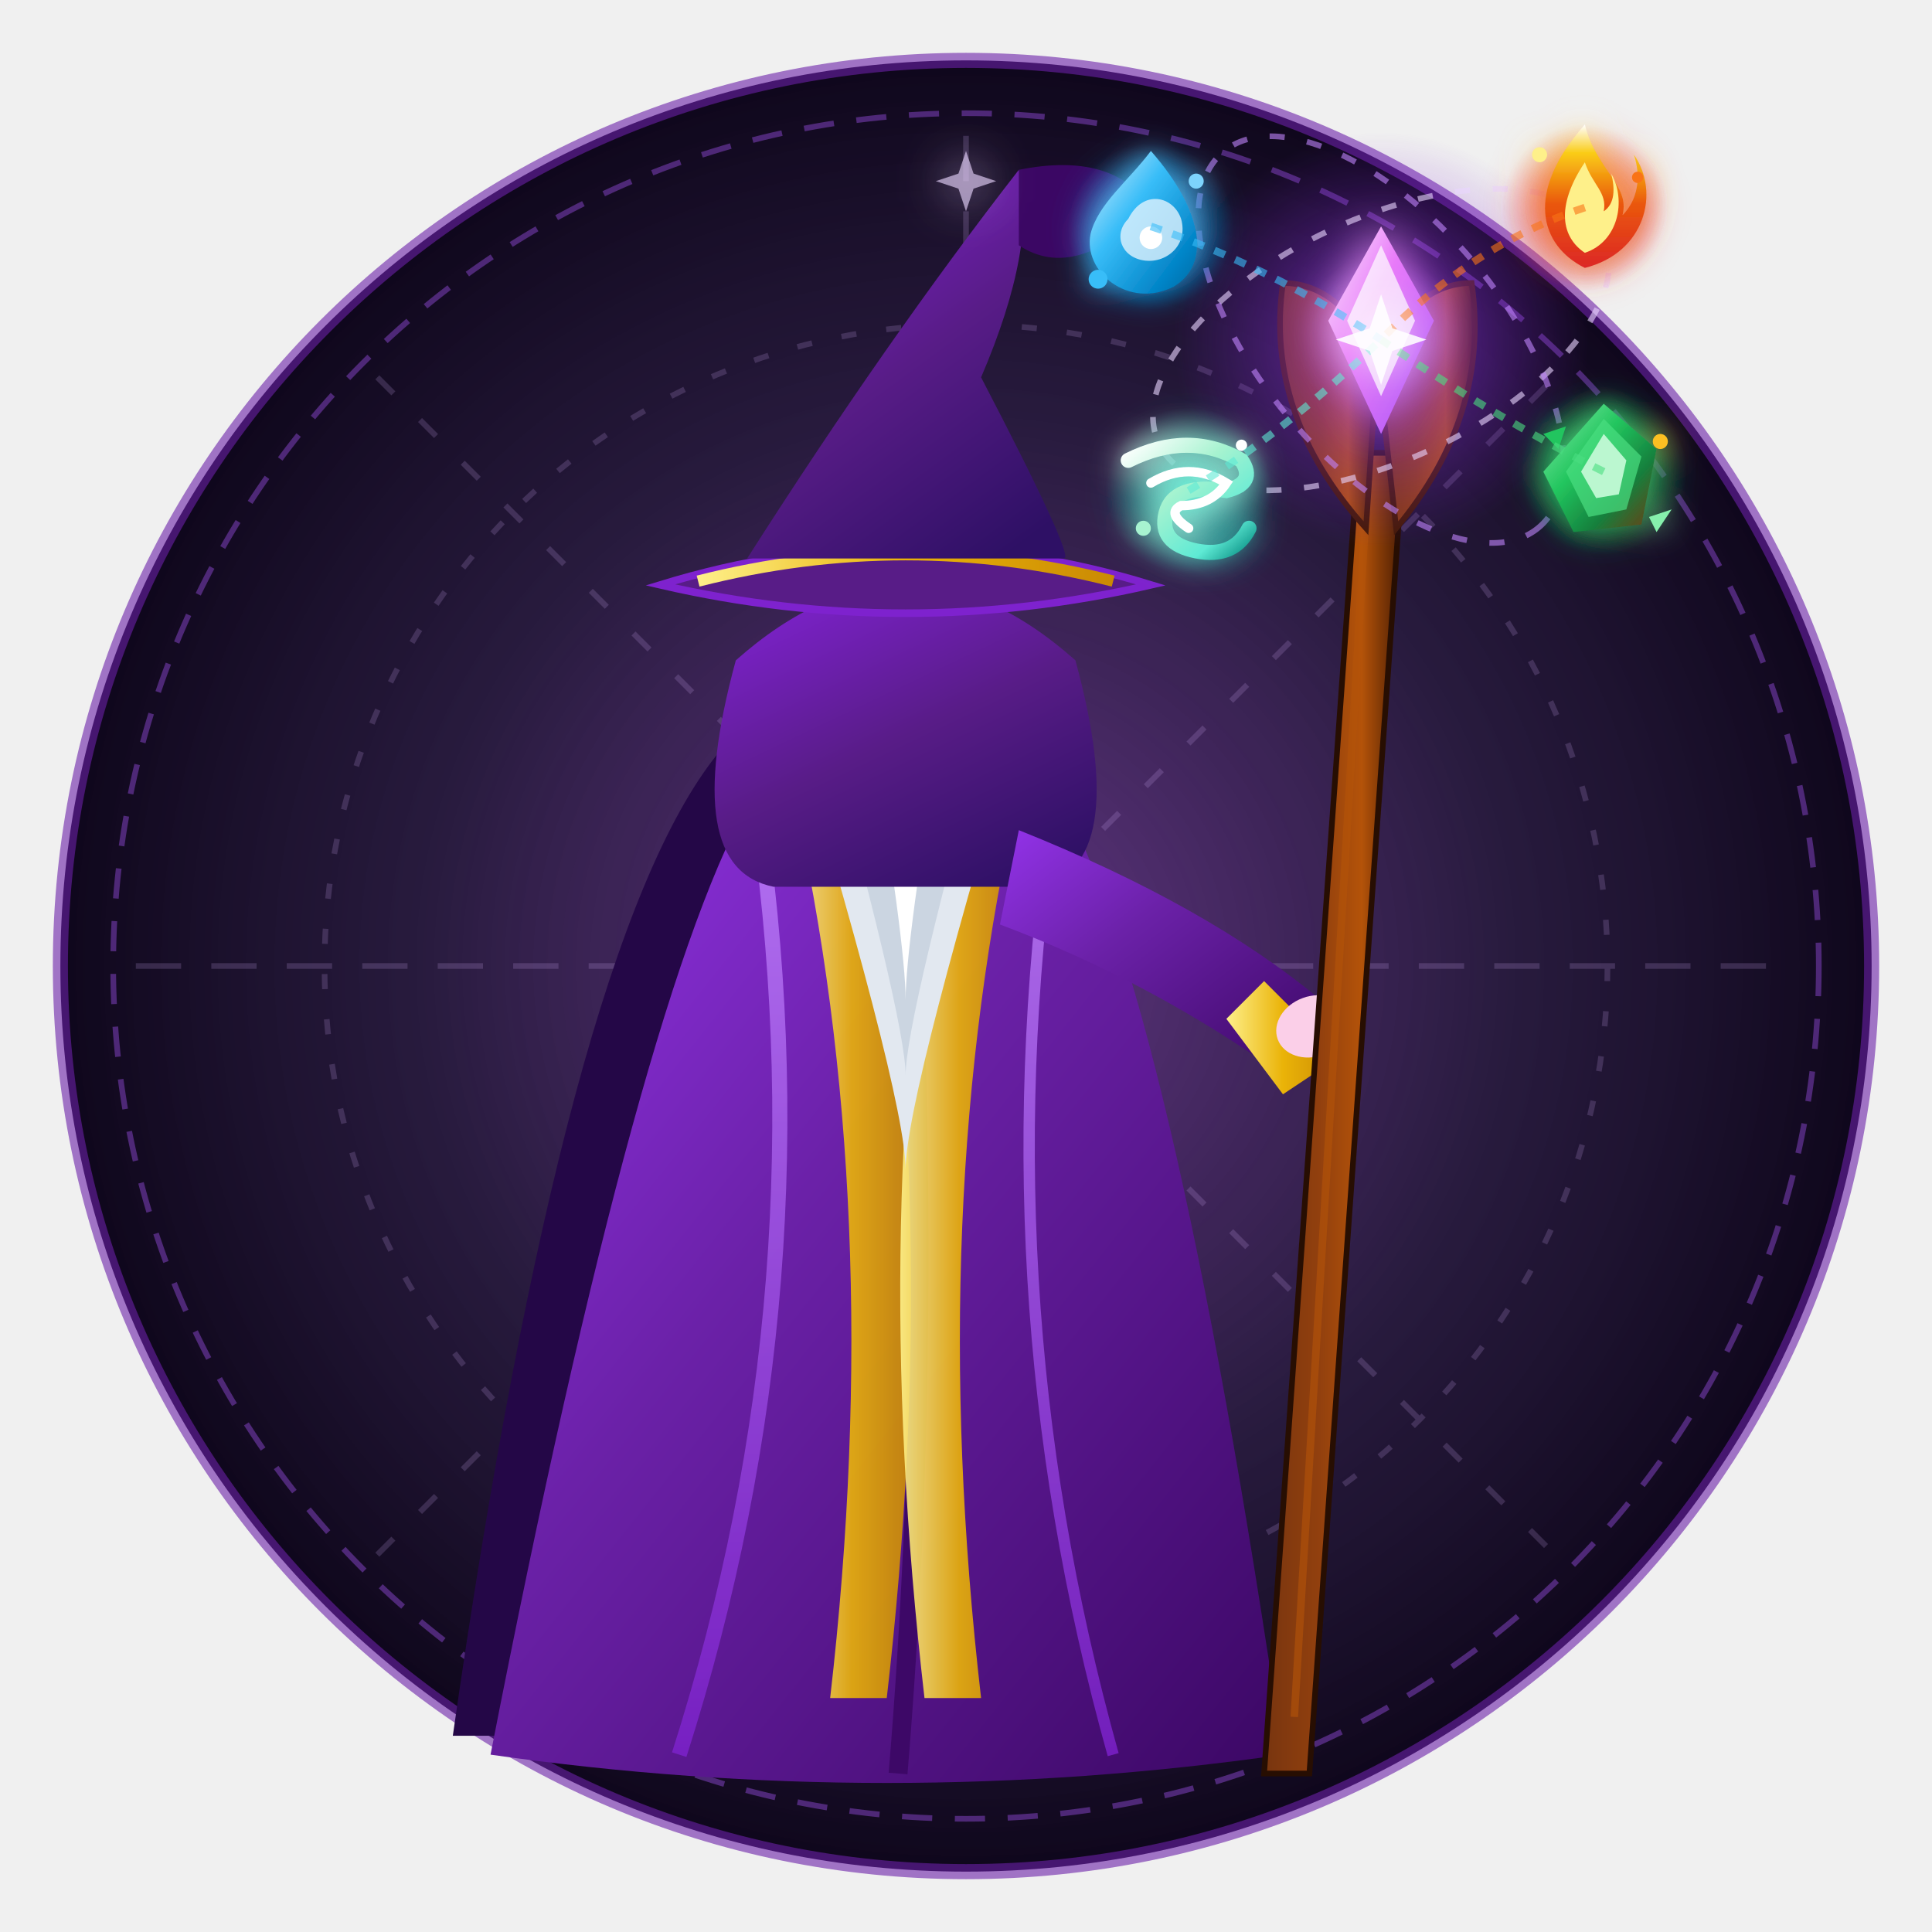
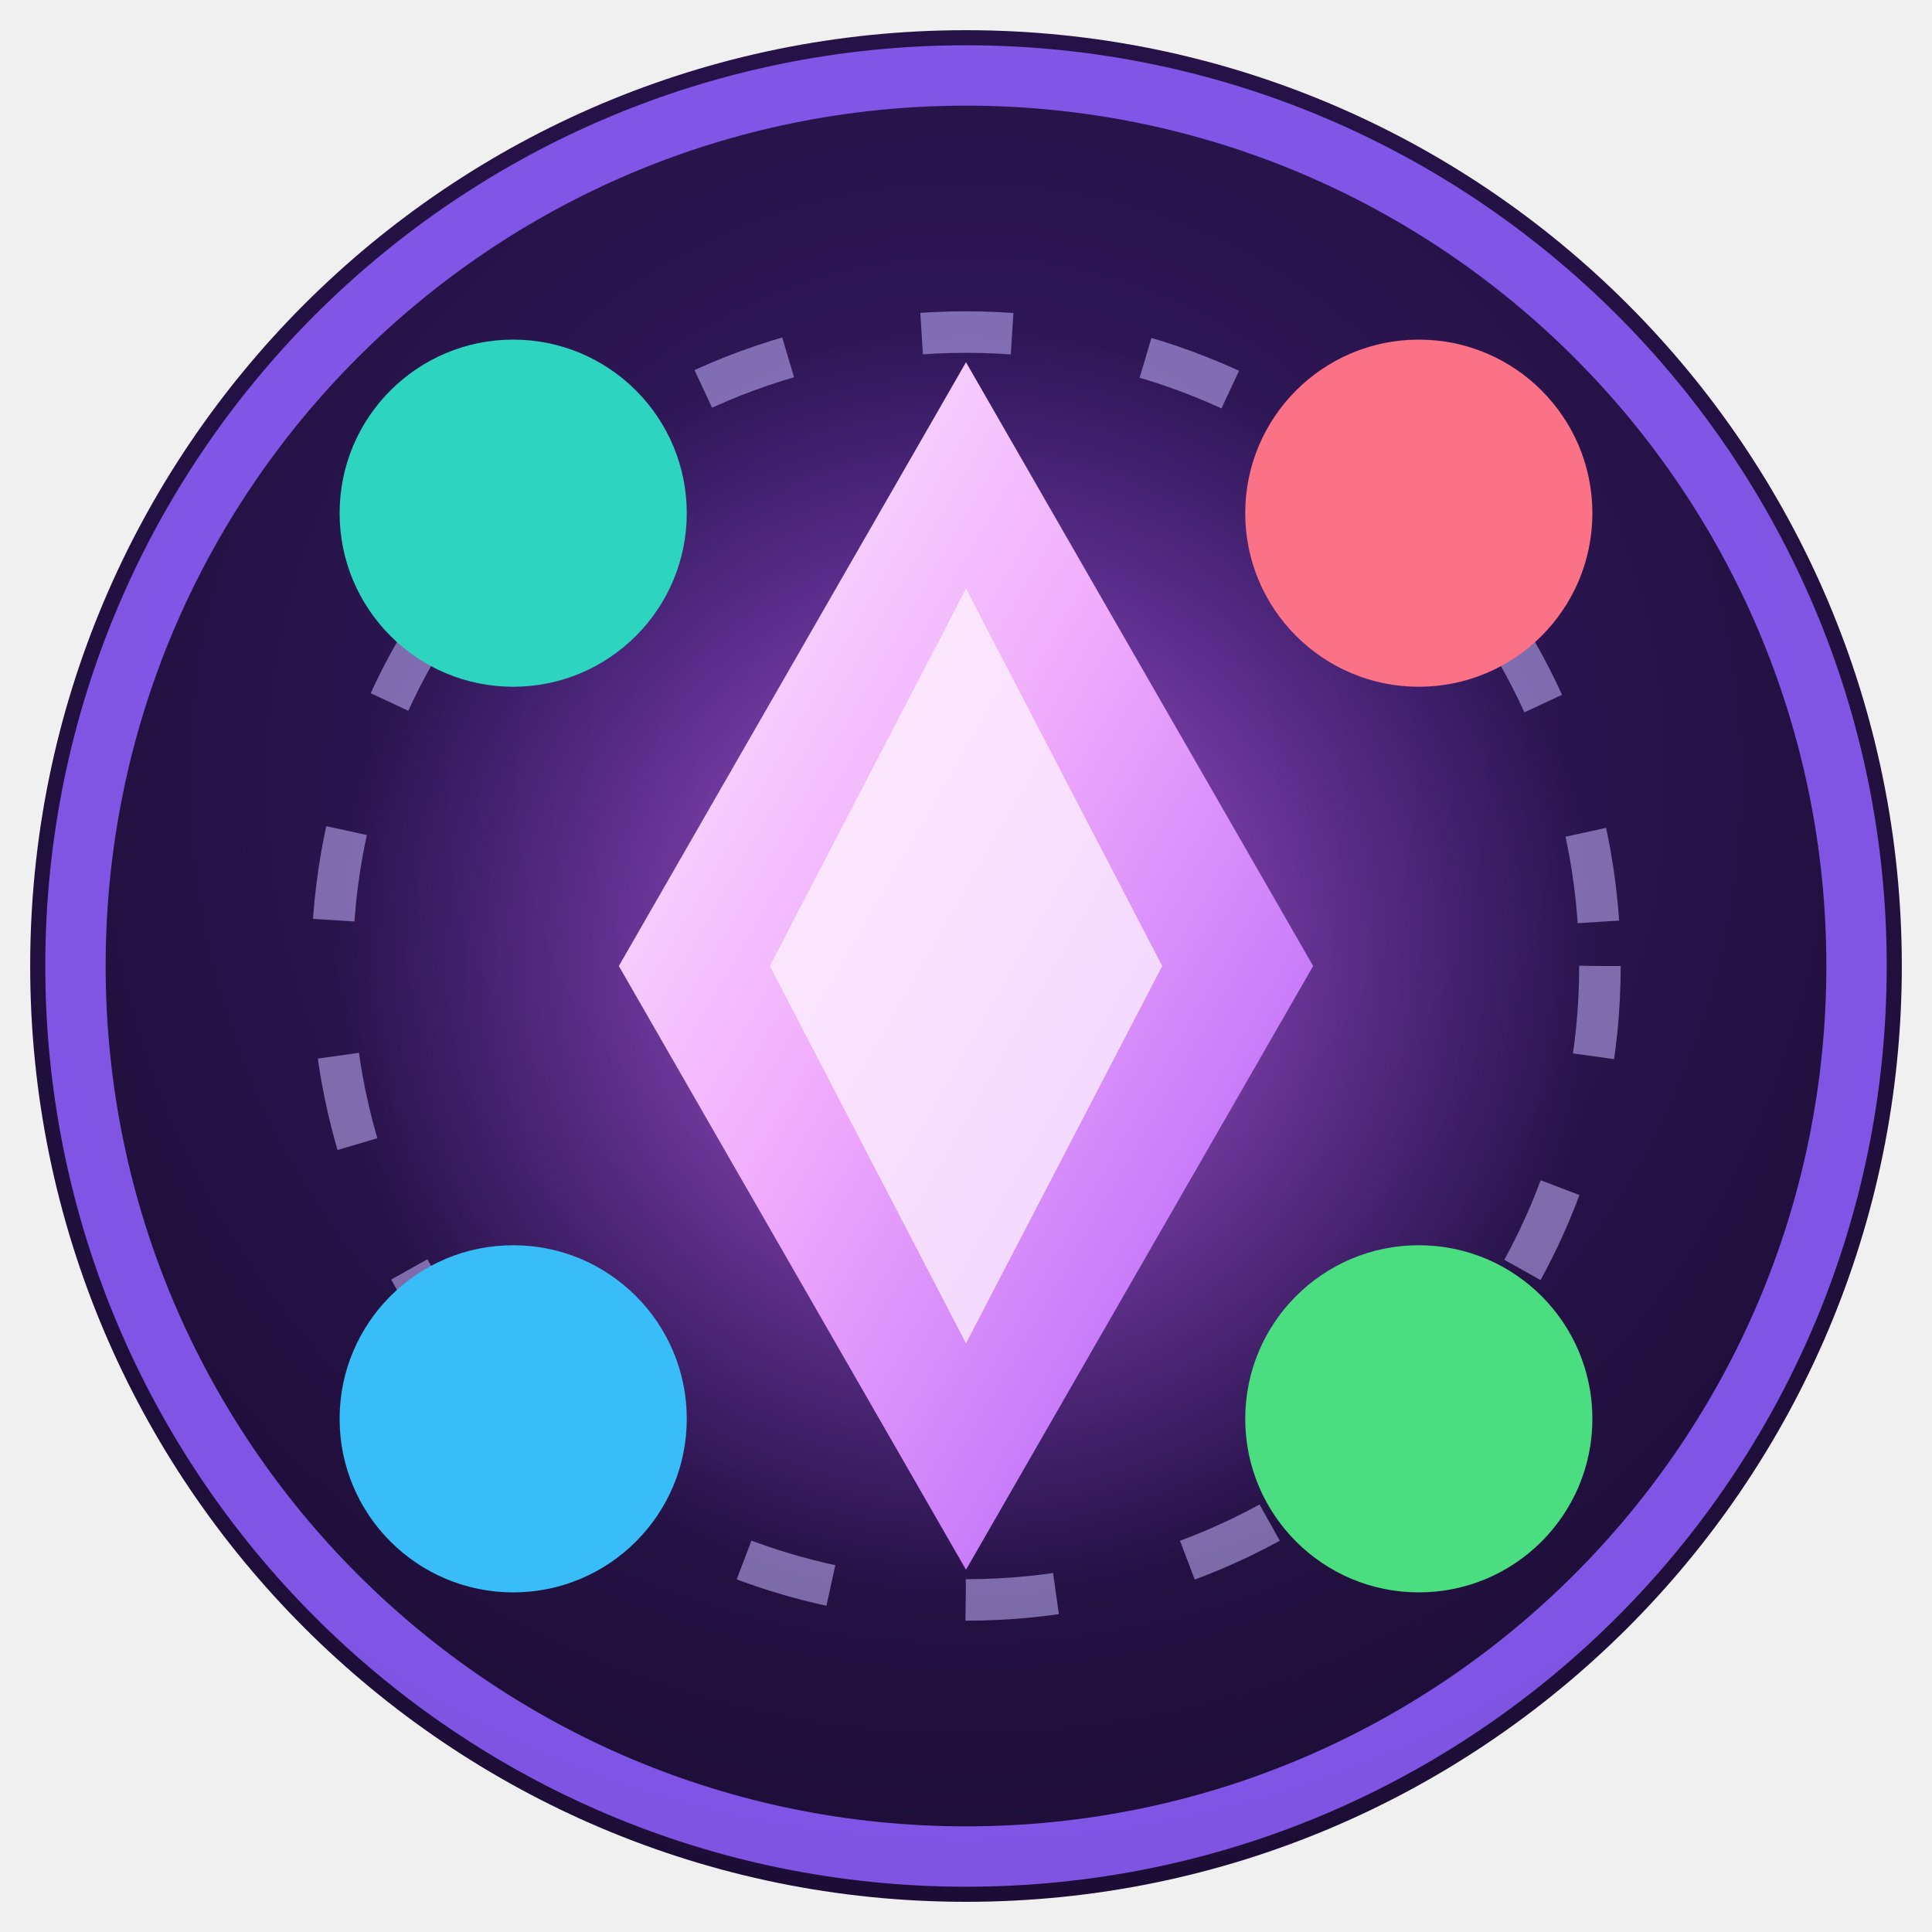
- <svg xmlns="http://www.w3.org/2000/svg" viewBox="0 0 512 512" width="100%" height="100%">
+ <svg xmlns="http://www.w3.org/2000/svg" viewBox="0 0 512 512" width="100%" height="100%" role="img" aria-labelledby="lg-title">
  <defs>
-     <radialGradient id="bgGlow" cx="50%" cy="50%" r="50%">
-       <stop offset="0%" stop-color="#3b0764" stop-opacity="0.8" />
-       <stop offset="60%" stop-color="#1e1035" stop-opacity="0.95" />
-       <stop offset="100%" stop-color="#0f071c" stop-opacity="1" />
+     <radialGradient id="lg-bg" cx="0.5" cy="0.4" r="0.8">
+       <stop offset="0" stop-color="#3B1D6E" />
+       <stop offset="0.6" stop-color="#22103F" />
+       <stop offset="1" stop-color="#120827" />
    </radialGradient>
-     <radialGradient id="staffAura" cx="50%" cy="50%" r="50%">
-       <stop offset="0%" stop-color="#c084fc" stop-opacity="0.9" />
-       <stop offset="40%" stop-color="#9333ea" stop-opacity="0.4" />
-       <stop offset="100%" stop-color="#7e22ce" stop-opacity="0" />
+     <radialGradient id="lg-aura" cx="0.5" cy="0.5" r="0.5">
+       <stop offset="0" stop-color="#E879F9" stop-opacity="0.75" />
+       <stop offset="1" stop-color="#A855F7" stop-opacity="0" />
    </radialGradient>
-     <linearGradient id="robeGrad" x1="0%" y1="0%" x2="100%" y2="100%">
-       <stop offset="0%" stop-color="#9333ea" />
-       <stop offset="40%" stop-color="#6b21a8" />
-       <stop offset="100%" stop-color="#3b0764" />
+     <linearGradient id="lg-crystal" x1="0" y1="0" x2="1" y2="1">
+       <stop offset="0" stop-color="#FDF4FF" />
+       <stop offset="0.45" stop-color="#F0ABFC" />
+       <stop offset="1" stop-color="#A855F7" />
    </linearGradient>
-     <linearGradient id="robeHighlight" x1="0%" y1="0%" x2="0%" y2="100%">
-       <stop offset="0%" stop-color="#c084fc" />
-       <stop offset="100%" stop-color="#7e22ce" />
-     </linearGradient>
-     <linearGradient id="hoodGrad" x1="20%" y1="0%" x2="80%" y2="100%">
-       <stop offset="0%" stop-color="#7e22ce" />
-       <stop offset="50%" stop-color="#581c87" />
-       <stop offset="100%" stop-color="#2e1065" />
-     </linearGradient>
-     <linearGradient id="goldTrim" x1="0%" y1="0%" x2="100%" y2="0%">
-       <stop offset="0%" stop-color="#fef08a" />
-       <stop offset="50%" stop-color="#eab308" />
-       <stop offset="100%" stop-color="#ca8a04" />
-     </linearGradient>
-     <linearGradient id="woodStaff" x1="0%" y1="0%" x2="100%" y2="0%">
-       <stop offset="0%" stop-color="#78350f" />
-       <stop offset="40%" stop-color="#92400e" />
-       <stop offset="70%" stop-color="#b45309" />
-       <stop offset="100%" stop-color="#451a03" />
-     </linearGradient>
-     <linearGradient id="crystalGrad" x1="0%" y1="0%" x2="100%" y2="100%">
-       <stop offset="0%" stop-color="#fdf4ff" />
-       <stop offset="40%" stop-color="#e879f9" />
-       <stop offset="100%" stop-color="#a855f7" />
-     </linearGradient>
-     <linearGradient id="fireGrad" x1="0%" y1="100%" x2="0%" y2="0%">
-       <stop offset="0%" stop-color="#dc2626" />
-       <stop offset="45%" stop-color="#ea580c" />
-       <stop offset="80%" stop-color="#facc15" />
-       <stop offset="100%" stop-color="#ffffff" />
-     </linearGradient>
-     <radialGradient id="fireGlow" cx="50%" cy="50%" r="50%">
-       <stop offset="0%" stop-color="#f97316" stop-opacity="0.9" />
-       <stop offset="100%" stop-color="#ef4444" stop-opacity="0" />
-     </radialGradient>
-     <linearGradient id="waterGrad" x1="0%" y1="0%" x2="100%" y2="100%">
-       <stop offset="0%" stop-color="#e0f2fe" />
-       <stop offset="40%" stop-color="#38bdf8" />
-       <stop offset="80%" stop-color="#0284c7" />
-       <stop offset="100%" stop-color="#0369a1" />
-     </linearGradient>
-     <radialGradient id="waterGlow" cx="50%" cy="50%" r="50%">
-       <stop offset="0%" stop-color="#38bdf8" stop-opacity="0.9" />
-       <stop offset="100%" stop-color="#0284c7" stop-opacity="0" />
-     </radialGradient>
-     <linearGradient id="airGrad" x1="0%" y1="0%" x2="100%" y2="100%">
-       <stop offset="0%" stop-color="#ffffff" />
-       <stop offset="40%" stop-color="#a7f3d0" />
-       <stop offset="80%" stop-color="#5eead4" />
-       <stop offset="100%" stop-color="#0d9488" />
-     </linearGradient>
-     <radialGradient id="airGlow" cx="50%" cy="50%" r="50%">
-       <stop offset="0%" stop-color="#5eead4" stop-opacity="0.9" />
-       <stop offset="100%" stop-color="#14b8a6" stop-opacity="0" />
-     </radialGradient>
-     <linearGradient id="earthGrad" x1="0%" y1="0%" x2="100%" y2="100%">
-       <stop offset="0%" stop-color="#86efac" />
-       <stop offset="40%" stop-color="#22c55e" />
-       <stop offset="70%" stop-color="#15803d" />
-       <stop offset="100%" stop-color="#78350f" />
-     </linearGradient>
-     <radialGradient id="earthGlow" cx="50%" cy="50%" r="50%">
-       <stop offset="0%" stop-color="#4ade80" stop-opacity="0.9" />
-       <stop offset="100%" stop-color="#16a34a" stop-opacity="0" />
-     </radialGradient>
-     <filter id="glow" x="-50%" y="-50%" width="200%" height="200%">
-       <feGaussianBlur in="SourceGraphic" stdDeviation="6" result="blur" />
-       <feMerge>
-         <feMergeNode in="blur" />
-         <feMergeNode in="SourceGraphic" />
-       </feMerge>
-     </filter>
-     <filter id="elementGlow" x="-60%" y="-60%" width="220%" height="220%">
-       <feGaussianBlur in="SourceGraphic" stdDeviation="4" result="blur" />
-       <feMerge>
-         <feMergeNode in="blur" />
-         <feMergeNode in="SourceGraphic" />
-       </feMerge>
-     </filter>
  </defs>
-   <circle cx="256" cy="256" r="240" fill="url(#bgGlow)" stroke="#6b21a8" stroke-width="4" stroke-opacity="0.6" />
-   <circle cx="256" cy="256" r="226" fill="none" stroke="#a855f7" stroke-width="1.5" stroke-dasharray="8 6" stroke-opacity="0.4" />
-   <g opacity="0.18" stroke="#d8b4fe" stroke-width="1.5">
-     <line x1="256" y1="36" x2="256" y2="476" stroke-dasharray="12 8" />
-     <line x1="36" y1="256" x2="476" y2="256" stroke-dasharray="12 8" />
-     <line x1="100" y1="100" x2="412" y2="412" stroke-dasharray="6 10" />
-     <line x1="100" y1="412" x2="412" y2="100" stroke-dasharray="6 10" />
-     <circle cx="256" cy="256" r="170" fill="none" stroke-dasharray="4 8" />
-   </g>
-   <g id="wizard">
-     <path d="M 120 460 Q 150 250 190 200 L 260 200 Q 300 250 330 460 Z" fill="#240747" />
-     <path d="M 130 465 Q 170 260 200 210 L 280 210 Q 310 260 340 465 Q 235 480 130 465 Z" fill="url(#robeGrad)" />
-     <path d="M 200 210 Q 220 340 180 465" stroke="url(#robeHighlight)" stroke-width="4" fill="none" opacity="0.8" />
-     <path d="M 240 215 Q 248 350 238 470" stroke="#3b0764" stroke-width="5" fill="none" opacity="0.9" />
-     <path d="M 280 210 Q 260 340 295 465" stroke="url(#robeHighlight)" stroke-width="3" fill="none" opacity="0.8" />
-     <path d="M 210 210 Q 235 320 220 450 L 235 450 Q 250 320 230 210 Z" fill="url(#goldTrim)" opacity="0.9" />
-     <path d="M 270 210 Q 245 320 260 450 L 245 450 Q 230 320 250 210 Z" fill="url(#goldTrim)" opacity="0.9" />
-     <path d="M 205 175 Q 240 290 240 310 Q 240 290 275 175 Q 240 200 205 175 Z" fill="#e2e8f0" />
-     <path d="M 215 180 Q 240 270 240 285 Q 240 270 265 180 Q 240 195 215 180 Z" fill="#cbd5e1" />
-     <path d="M 230 190 Q 240 250 240 265 Q 240 250 250 190 Z" fill="#ffffff" />
-     <ellipse cx="240" cy="165" rx="22" ry="20" fill="#fbcfe8" />
-     <path d="M 218 160 Q 240 175 262 160 Q 260 145 240 145 Q 220 145 218 160 Z" fill="#1e1035" />
-     <ellipse cx="230" cy="162" rx="3" ry="2" fill="#38bdf8" filter="url(#glow)" />
-     <ellipse cx="250" cy="162" rx="3" ry="2" fill="#38bdf8" filter="url(#glow)" />
-     <circle cx="230" cy="162" r="1.5" fill="#ffffff" />
-     <circle cx="250" cy="162" r="1.5" fill="#ffffff" />
-     <path d="M 195 175 Q 180 230 205 235 L 275 235 Q 300 230 285 175 Q 240 135 195 175 Z" fill="url(#hoodGrad)" />
-     <path d="M 175 155 Q 240 135 305 155 Q 240 170 175 155 Z" fill="#581c87" stroke="#7e22ce" stroke-width="2" />
-     <path d="M 185 154 Q 240 140 295 154" stroke="url(#goldTrim)" stroke-width="3" fill="none" />
-     <path d="M 198 148 Q 235 90 270 45 Q 275 65 260 100 Q 285 148 282 148 Z" fill="url(#hoodGrad)" />
-     <path d="M 270 45 Q 295 40 305 55 Q 285 75 270 65 Z" fill="#3b0764" />
-     <circle cx="306" cy="56" r="4" fill="#facc15" filter="url(#glow)" />
-     <path d="M 270 220 Q 320 240 350 265 L 340 285 Q 305 260 265 245 Z" fill="url(#robeGrad)" />
-     <path d="M 335 260 L 355 280 L 340 290 L 325 270 Z" fill="url(#goldTrim)" />
-     <ellipse cx="348" cy="272" rx="10" ry="8" fill="#fbcfe8" transform="rotate(-20 348 272)" />
-   </g>
-   <g id="staff-and-elements">
-     <path d="M 360 120 L 335 470 L 347 470 L 372 120 Z" fill="url(#woodStaff)" stroke="#270e02" stroke-width="1.5" />
-     <path d="M 362 135 L 343 455" stroke="#b45309" stroke-width="2" opacity="0.6" />
-     <path d="M 370 140 Q 395 110 390 75 Q 375 75 365 95 Z" fill="url(#woodStaff)" stroke="#451a03" stroke-width="1.5" />
-     <path d="M 362 140 Q 335 110 340 75 Q 355 75 365 95 Z" fill="url(#woodStaff)" stroke="#451a03" stroke-width="1.5" />
-     <path d="M 366 145 L 366 90" stroke="url(#goldTrim)" stroke-width="3" />
-     <circle cx="366" cy="90" r="55" fill="url(#staffAura)" />
-     <polygon points="366,60 380,85 366,115 352,85" fill="url(#crystalGrad)" filter="url(#glow)" />
-     <polygon points="366,65 375,85 366,105 357,85" fill="#ffffff" opacity="0.7" />
-     <ellipse cx="366" cy="90" rx="65" ry="32" fill="none" stroke="#e9d5ff" stroke-width="1.5" stroke-dasharray="4 6" opacity="0.6" transform="rotate(-25 366 90)" />
-     <ellipse cx="366" cy="90" rx="65" ry="32" fill="none" stroke="#c084fc" stroke-width="1.5" stroke-dasharray="4 6" opacity="0.6" transform="rotate(50 366 90)" />
-     <g id="element-fire" transform="translate(420, 55)" filter="url(#elementGlow)">
-       <circle cx="0" cy="0" r="22" fill="url(#fireGlow)" />
-       <path d="M 0 16 C -12 10 -16 -4 0 -22 C 3 -10 12 -6 10 2 C 14 -2 15 -8 13 -14 C 20 -4 16 12 0 16 Z" fill="url(#fireGrad)" />
-       <path d="M 0 12 C -6 8 -8 0 0 -12 C 2 -6 6 -4 5 1 C 8 -1 8 -5 7 -9 C 11 -2 9 9 0 12 Z" fill="#fef08a" />
-       <circle cx="-12" cy="-14" r="2" fill="#fef08a" />
-       <circle cx="14" cy="-8" r="1.5" fill="#f97316" />
-     </g>
-     <g id="element-water" transform="translate(305, 60)" filter="url(#elementGlow)">
-       <circle cx="0" cy="0" r="22" fill="url(#waterGlow)" />
-       <path d="M 0 -20 C 14 -4 16 10 6 16 C -6 22 -18 12 -16 2 C -14 -6 -6 -12 0 -20 Z" fill="url(#waterGrad)" />
-       <path d="M -6 -2 C -2 -10 6 -8 8 -2 C 10 5 4 10 -2 9 C -8 8 -10 2 -6 -2 Z" fill="#e0f2fe" opacity="0.8" />
-       <circle cx="0" cy="3" r="3" fill="#ffffff" />
-       <circle cx="-14" cy="14" r="2.5" fill="#38bdf8" />
-       <circle cx="12" cy="-12" r="2" fill="#7dd3fc" />
-     </g>
-     <g id="element-air" transform="translate(315, 130)" filter="url(#elementGlow)">
-       <circle cx="0" cy="0" r="22" fill="url(#airGlow)" />
-       <path d="M -16 -8 Q 0 -16 14 -8 Q 18 -2 10 0 Q -4 -2 -6 6 Q -8 14 2 16 Q 12 18 16 10" fill="none" stroke="url(#airGrad)" stroke-width="4" stroke-linecap="round" />
-       <path d="M -10 -2 Q 0 -8 10 -2 Q 6 4 -2 4 Q -6 6 0 10" fill="none" stroke="#ffffff" stroke-width="2.5" stroke-linecap="round" />
-       <circle cx="-12" cy="10" r="2" fill="#a7f3d0" />
-       <circle cx="14" cy="-12" r="1.5" fill="#ffffff" />
-     </g>
-     <g id="element-earth" transform="translate(425, 125)" filter="url(#elementGlow)">
-       <circle cx="0" cy="0" r="22" fill="url(#earthGlow)" />
-       <polygon points="0,-18 14,-6 10,14 -8,16 -16,0" fill="url(#earthGrad)" />
-       <polygon points="0,-14 10,-4 6,10 -4,12 -10,0" fill="#4ade80" opacity="0.7" />
-       <polygon points="0,-10 6,-3 4,6 -2,7 -6,0" fill="#bbf7d0" />
-       <polygon points="-16,-10 -10,-12 -12,-6" fill="#22c55e" />
-       <polygon points="12,12 18,10 14,16" fill="#86efac" />
-       <circle cx="15" cy="-8" r="2" fill="#fbbf24" />
-     </g>
-     <path d="M 420 55 Q 390 65 366 90" stroke="#f97316" stroke-width="2" fill="none" opacity="0.6" stroke-dasharray="3 3" />
-     <path d="M 305 60 Q 335 70 366 90" stroke="#38bdf8" stroke-width="2" fill="none" opacity="0.6" stroke-dasharray="3 3" />
-     <path d="M 315 130 Q 340 115 366 90" stroke="#5eead4" stroke-width="2" fill="none" opacity="0.6" stroke-dasharray="3 3" />
-     <path d="M 425 125 Q 395 110 366 90" stroke="#4ade80" stroke-width="2" fill="none" opacity="0.6" stroke-dasharray="3 3" />
-   </g>
-   <g filter="url(#glow)" fill="#ffffff" opacity="0.9">
-     <circle cx="366" cy="90" r="3" />
-     <polygon points="366,78 369,87 378,90 369,93 366,102 363,93 354,90 363,87" fill="#ffffff" />
-     <polygon points="256,40 258,46 264,48 258,50 256,56 254,50 248,48 254,46" fill="#e9d5ff" opacity="0.7" />
-   </g>
+   <circle cx="256" cy="256" r="248" fill="url(#lg-bg)" />
+   <circle cx="256" cy="256" r="236" fill="none" stroke="#8B5CF6" stroke-width="16" stroke-opacity="0.9" />
+   <circle cx="256" cy="256" r="168" fill="url(#lg-aura)" />
+   <circle cx="256" cy="256" r="168" fill="none" stroke="#C4B5FD" stroke-width="11" stroke-dasharray="24 36" stroke-opacity="0.55" />
+   <circle cx="136" cy="136" r="46" fill="#2DD4BF" />
+   <circle cx="376" cy="136" r="46" fill="#FB7185" />
+   <circle cx="136" cy="376" r="46" fill="#38BDF8" />
+   <circle cx="376" cy="376" r="46" fill="#4ADE80" />
+   <polygon points="256,96 348,256 256,416 164,256" fill="url(#lg-crystal)" />
+   <polygon points="256,156 308,256 256,356 204,256" fill="#FDF4FF" fill-opacity="0.75" />
</svg>
